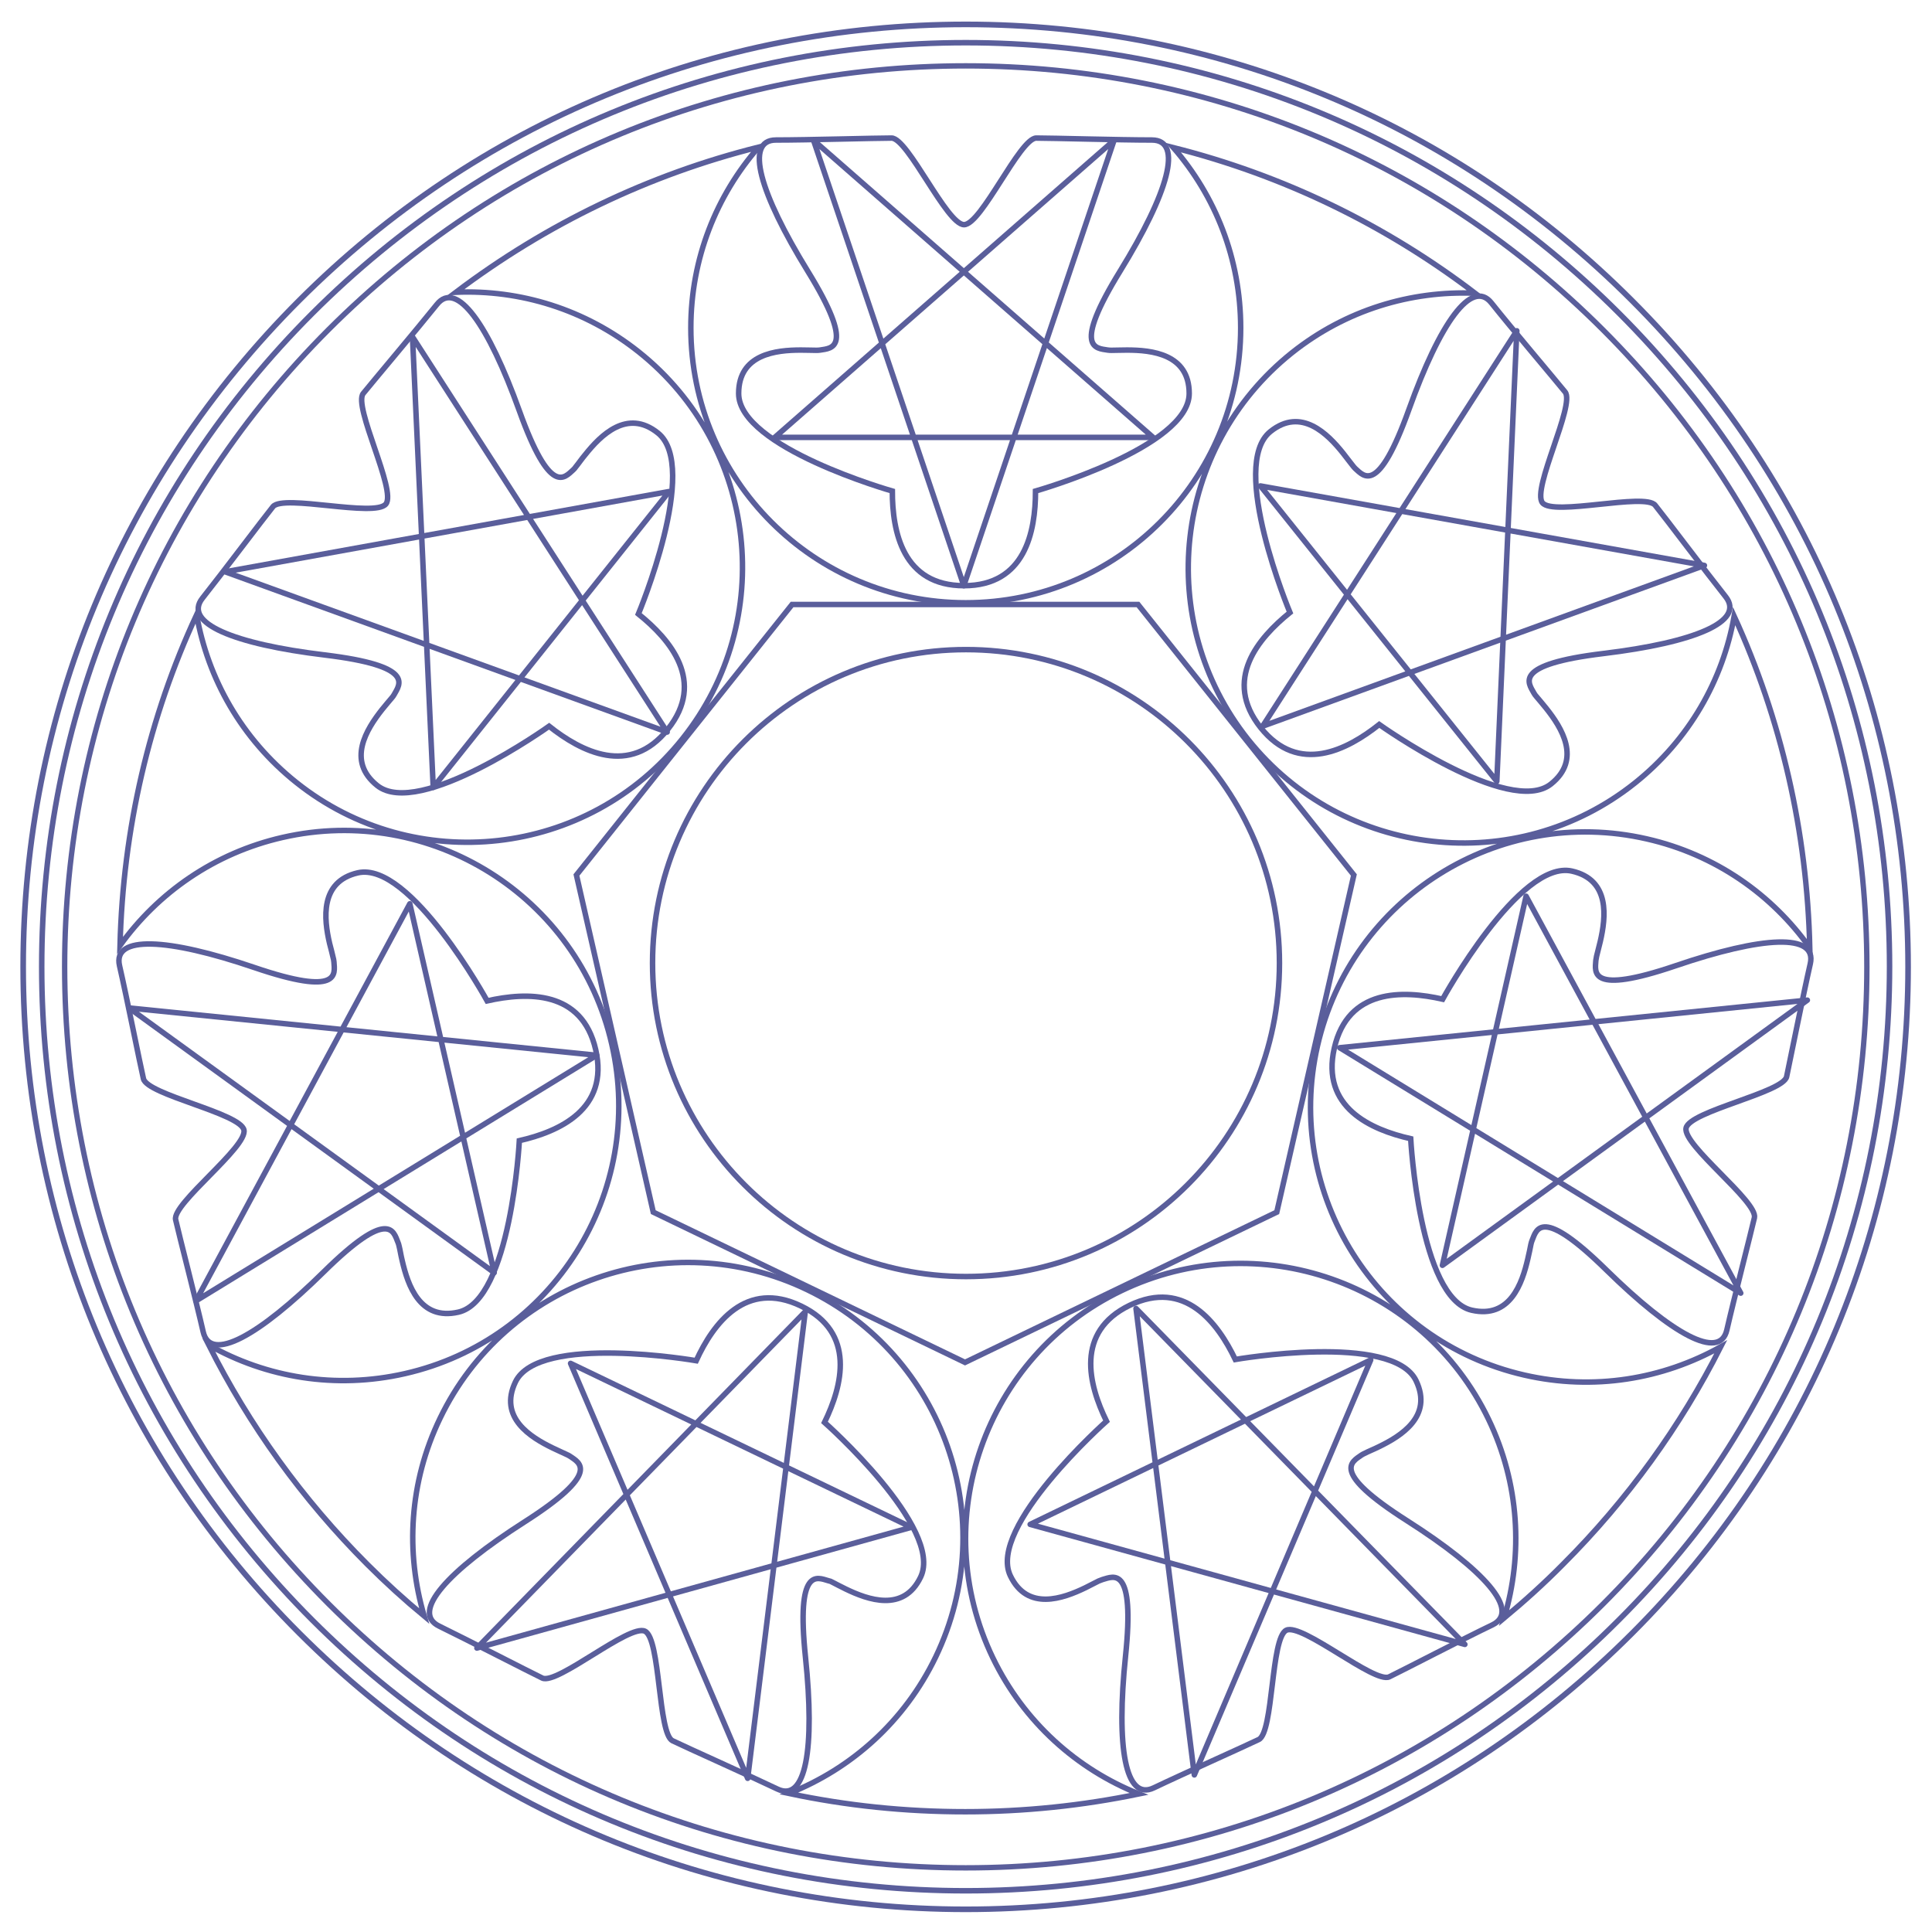
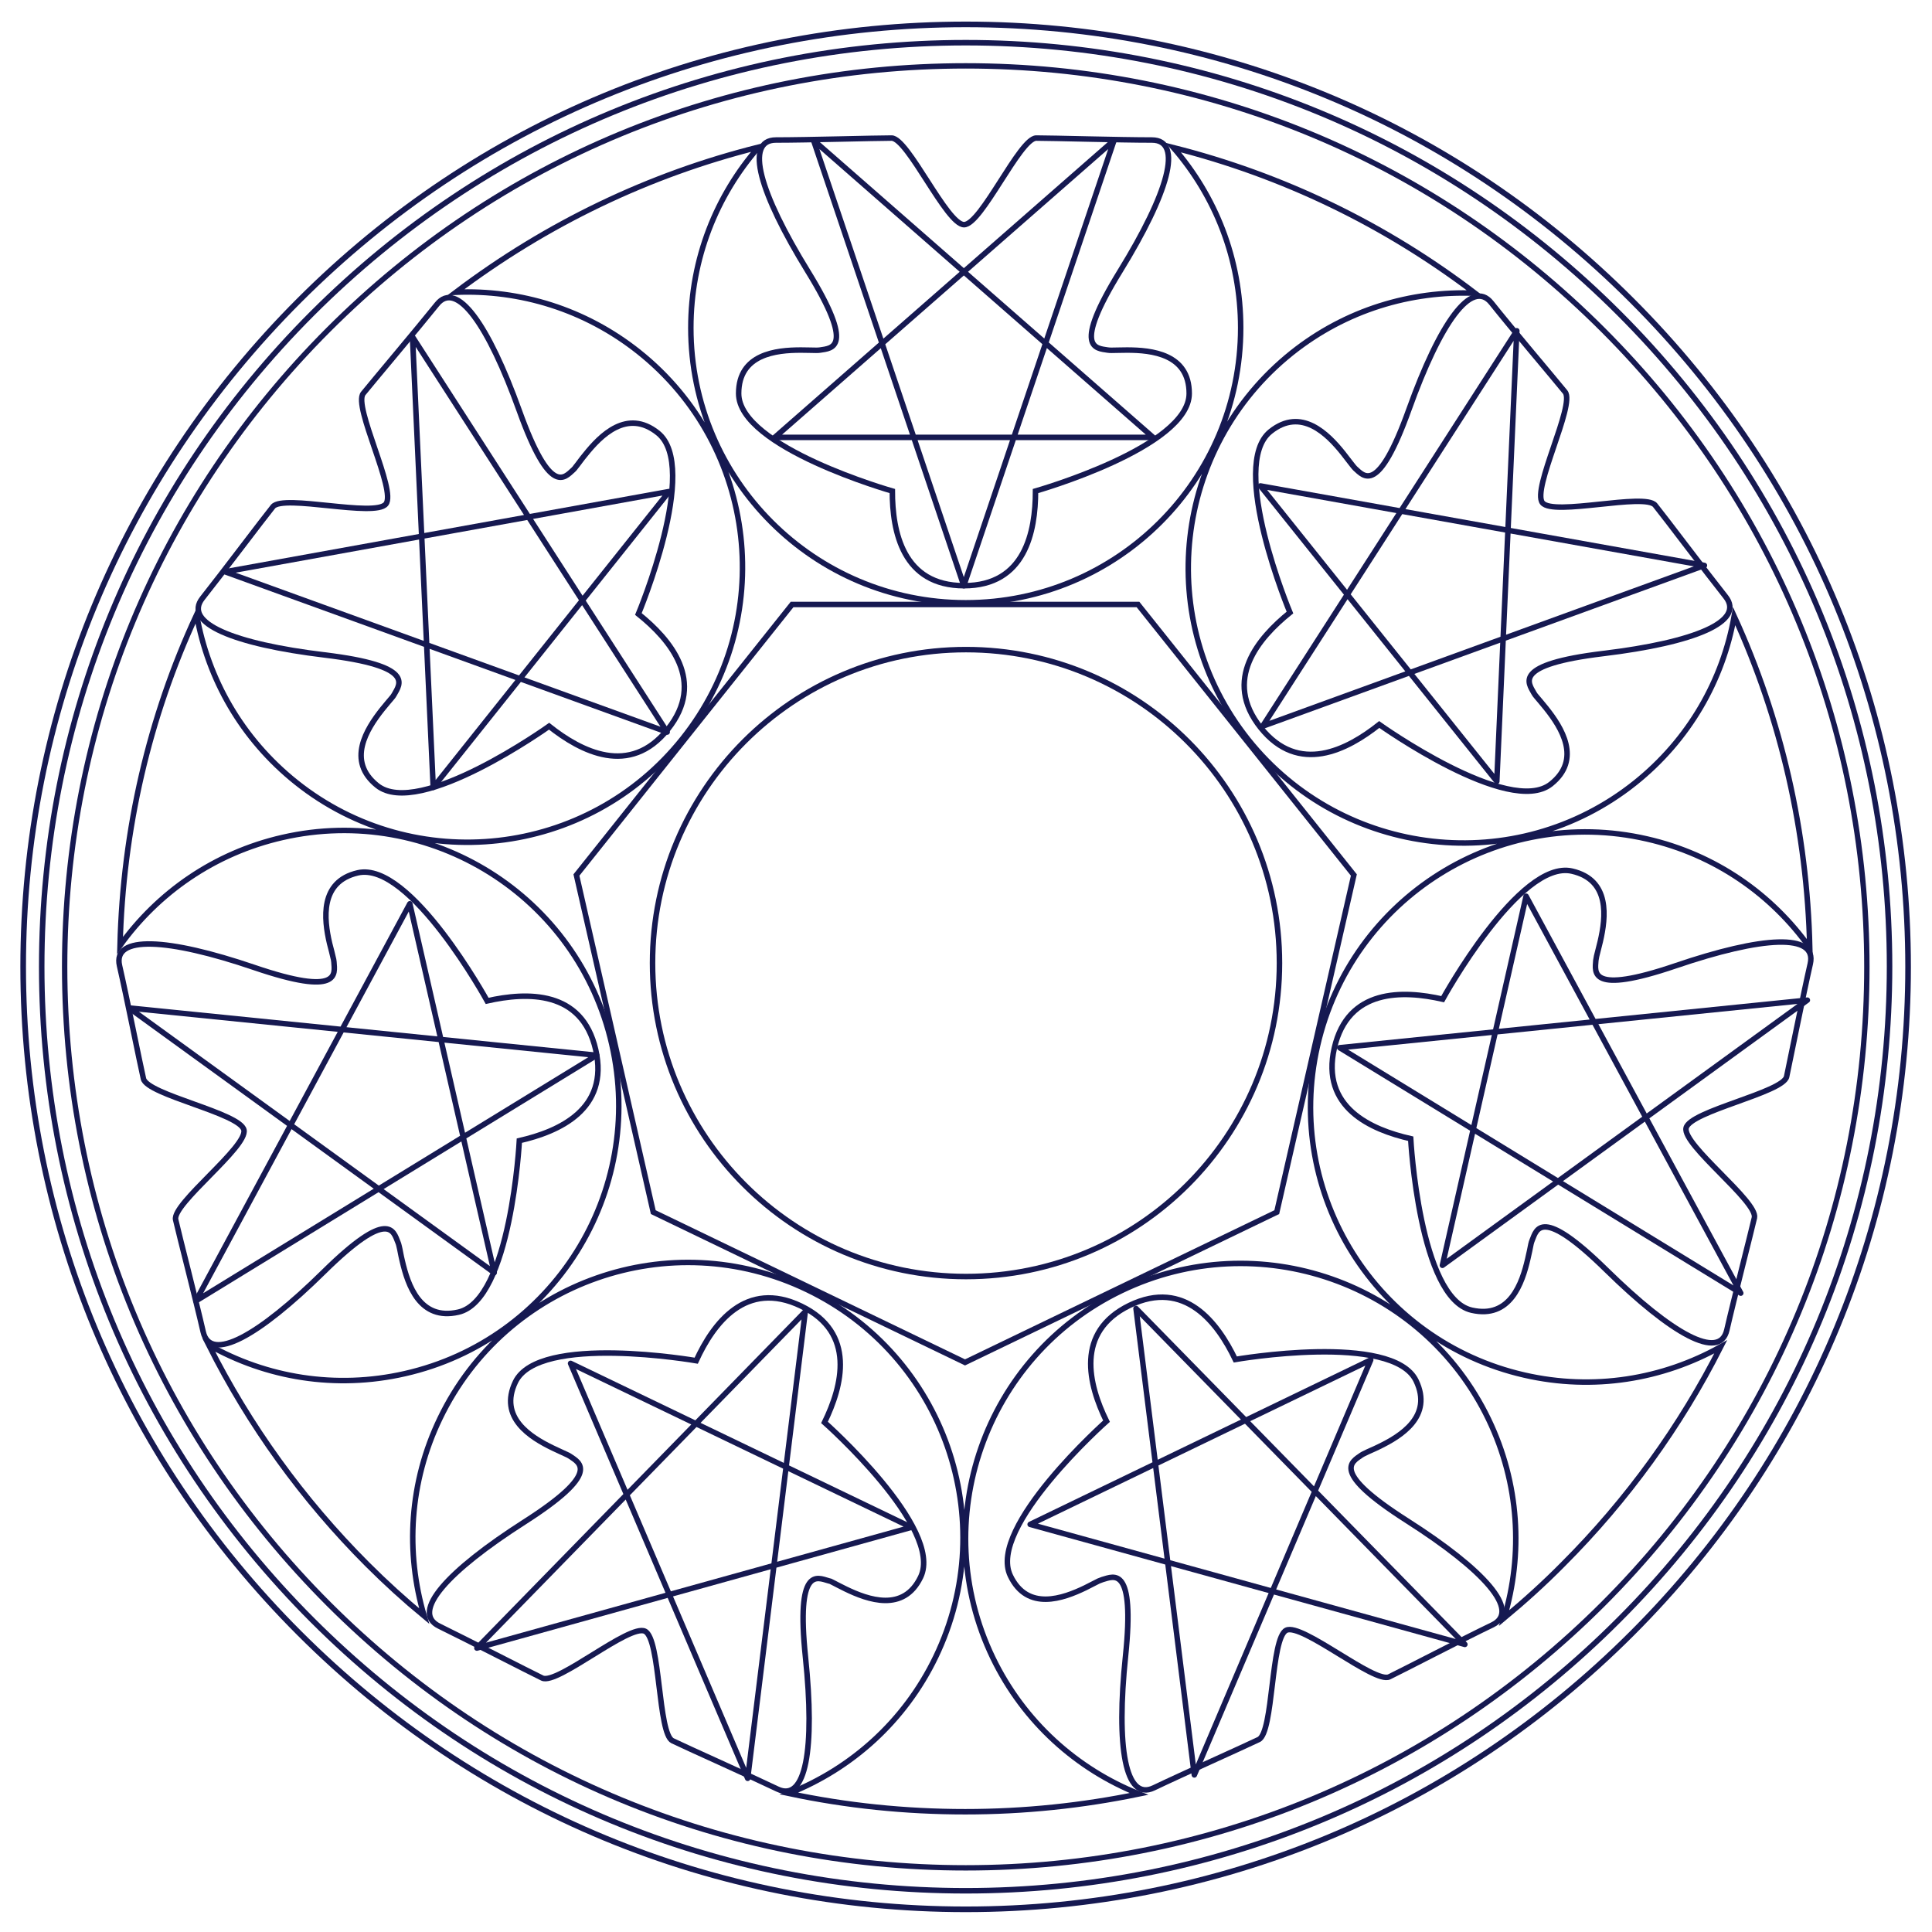
- <svg xmlns="http://www.w3.org/2000/svg" version="1.1" x="0px" y="0px" viewBox="0 0 792 792" style="enable-background:new 0 0 792 792;" xml:space="preserve">
+ <svg xmlns="http://www.w3.org/2000/svg" version="1.1" id="Layer_1" x="0px" y="0px" viewBox="0 0 792 792" style="enable-background:new 0 0 792 792;" xml:space="preserve">
  <style type="text/css">
- 	.st0{fill:none;stroke:#5A5E9B;stroke-width:2.257;stroke-miterlimit:10;}
- 	.st1{fill:none;stroke:#5A5E9B;stroke-width:2.201;stroke-miterlimit:10;}
- 	.st2{fill:none;stroke:#5A5E9B;stroke-width:2.242;stroke-miterlimit:10;}
- 	.st3{fill:none;stroke:#5A5E9B;stroke-width:2.254;stroke-miterlimit:10;}
- 	.st4{fill:none;stroke:#5A5E9B;stroke-width:2.303;stroke-miterlimit:10;}
- 	.st5{fill:none;stroke:#5A5E9B;stroke-width:2.254;stroke-linejoin:round;stroke-miterlimit:10;}
+ 	.st0{fill:none;stroke:#161951;stroke-width:2.257;stroke-miterlimit:10;}
+ 	.st1{fill:none;stroke:#161951;stroke-width:2.201;stroke-miterlimit:10;}
+ 	.st2{fill:none;stroke:#161951;stroke-width:2.242;stroke-miterlimit:10;}
+ 	.st3{fill:none;stroke:#161951;stroke-width:2.254;stroke-miterlimit:10;}
+ 	.st4{fill:none;stroke:#161951;stroke-width:2.303;stroke-miterlimit:10;}
+ 	.st5{fill:none;stroke:#161951;stroke-width:2.254;stroke-linejoin:round;stroke-miterlimit:10;}
</style>
-   <g id="Layer_1">
-     <path class="st0" d="M395.9,775.1c-101.2,0-196.3-39.4-267.8-110.9S17.1,497.5,17.1,396.3C17.1,295.2,56.5,200,128,128.5   S294.7,17.5,395.9,17.5c101.2,0,196.3,39.4,267.8,110.9c71.5,71.5,110.9,166.7,110.9,267.8c0,101.2-39.4,196.3-110.9,267.8   C592.2,735.7,497,775.1,395.9,775.1z" />
-     <path class="st1" d="M395.9,765.7c-98.7,0-191.4-38.4-261.2-108.2S26.5,495,26.5,396.3c0-98.7,38.4-191.4,108.2-261.2   S297.2,27,395.9,27c98.7,0,191.4,38.4,261.2,108.2c69.8,69.8,108.2,162.5,108.2,261.2c0,98.7-38.4,191.4-108.2,261.2   C587.3,727.3,494.5,765.7,395.9,765.7z" />
-     <path class="st2" d="M624.9,563.7c-60.7-13.9-98.7-74.3-84.8-135c13.9-60.7,74.3-98.7,135-84.8c28.1,6.4,51.3,22.8,66.8,44.6   c-1.1-47.6-11.7-93.7-31-135.9c-4.6,26.1-18.4,50.6-40.7,68.4c-48.7,38.8-119.6,30.8-158.5-17.8c-38.8-48.7-30.8-119.6,17.8-158.5   c22.2-17.7,48.9-25.6,75.2-24.5C567.7,92,525.8,71.8,481,60.5c17.2,19.8,27.6,45.6,27.6,73.9c0,62.3-50.5,112.7-112.7,112.7   s-112.7-50.5-112.7-112.7c0-28.4,10.5-54.3,27.8-74.1c-44.8,11.2-86.9,31.4-124.1,59.5c26.2-1.1,52.9,6.9,75,24.5   c48.7,38.8,56.7,109.8,17.9,158.5s-109.8,56.7-158.4,17.9c-22.4-17.9-36.2-42.5-40.8-68.7C61.1,294,50.4,340,49.2,387.6   c15.5-21.6,38.6-37.9,66.6-44.3c60.7-13.9,121.2,24.1,135,84.8c13.9,60.7-24.1,121.2-84.8,135c-28.5,6.5-56.9,1.6-80.4-11.7   c16.5,32.8,38.3,63.2,65,89.9c7.5,7.5,15.2,14.5,23.3,21.2c-7.7-26-6.2-54.8,6.5-81.1c27-56.1,94.4-79.7,150.5-52.7   c56.1,27,79.7,94.4,52.7,150.5c-12.8,26.6-34.7,45.9-60.2,56c23.5,5,47.7,7.5,72.3,7.5c24.2,0,48-2.5,71.2-7.3   c-25.3-10.1-47.1-29.3-59.9-55.8c-27-56.1-3.4-123.5,52.7-150.5c56.1-27,123.5-3.4,150.5,52.7c12.7,26.4,14.2,55.4,6.4,81.5   c8.3-6.9,16.4-14.2,24.1-22c26.5-26.5,48.2-56.6,64.7-89.2C681.6,565.4,653.3,570.2,624.9,563.7z" />
+   <g id="Layer_1_1_">
+     <path class="st0" d="M395.9,775.1c-101.2,0-196.3-39.4-267.8-110.9s-111-166.7-111-267.9C17.1,295.2,56.5,200,128,128.5   s166.7-111,267.9-111s196.3,39.4,267.8,110.9s110.9,166.7,110.9,267.8c0,101.2-39.4,196.3-110.9,267.8   C592.2,735.7,497,775.1,395.9,775.1z" />
+     <path class="st1" d="M395.9,765.7c-98.7,0-191.4-38.4-261.2-108.2S26.5,495,26.5,396.3s38.4-191.4,108.2-261.2S297.2,27,395.9,27   s191.4,38.4,261.2,108.2s108.2,162.5,108.2,261.2s-38.4,191.4-108.2,261.2C587.3,727.3,494.5,765.7,395.9,765.7z" />
+     <path class="st2" d="M624.9,563.7c-60.7-13.9-98.7-74.3-84.8-135s74.3-98.7,135-84.8c28.1,6.4,51.3,22.8,66.8,44.6   c-1.1-47.6-11.7-93.7-31-135.9c-4.6,26.1-18.4,50.6-40.7,68.4c-48.7,38.8-119.6,30.8-158.5-17.8c-38.8-48.7-30.8-119.6,17.8-158.5   c22.2-17.7,48.9-25.6,75.2-24.5C567.7,92,525.8,71.8,481,60.5c17.2,19.8,27.6,45.6,27.6,73.9c0,62.3-50.5,112.7-112.7,112.7   s-112.7-50.5-112.7-112.7c0-28.4,10.5-54.3,27.8-74.1c-44.8,11.2-86.9,31.4-124.1,59.5c26.2-1.1,52.9,6.9,75,24.5   c48.7,38.8,56.7,109.8,17.9,158.5S170,359.5,121.4,320.7C99,302.8,85.2,278.2,80.6,252c-19.5,42-30.2,88-31.4,135.6   c15.5-21.6,38.6-37.9,66.6-44.3c60.7-13.9,121.2,24.1,135,84.8c13.9,60.7-24.1,121.2-84.8,135c-28.5,6.5-56.9,1.6-80.4-11.7   c16.5,32.8,38.3,63.2,65,89.9c7.5,7.5,15.2,14.5,23.3,21.2c-7.7-26-6.2-54.8,6.5-81.1c27-56.1,94.4-79.7,150.5-52.7   s79.7,94.4,52.7,150.5c-12.8,26.6-34.7,45.9-60.2,56c23.5,5,47.7,7.5,72.3,7.5c24.2,0,48-2.5,71.2-7.3   c-25.3-10.1-47.1-29.3-59.9-55.8c-27-56.1-3.4-123.5,52.7-150.5s123.5-3.4,150.5,52.7c12.7,26.4,14.2,55.4,6.4,81.5   c8.3-6.9,16.4-14.2,24.1-22c26.5-26.5,48.2-56.6,64.7-89.2C681.6,565.4,653.3,570.2,624.9,563.7z" />
    <polygon class="st3" points="324.7,247.8 236.3,358.7 267.8,496.9 395.6,558.5 523.4,496.9 555,358.7 466.5,247.8  " />
    <circle class="st3" cx="396" cy="394.8" r="128.5" />
-     <path class="st4" d="M395.9,782.7c-103.2,0-200.2-40.2-273.2-113.2S9.5,499.5,9.5,396.3c0-103.2,40.2-200.2,113.2-273.2   S292.7,10,395.9,10C499.1,10,596.1,50.2,669,123.2c73,73,113.2,170,113.2,273.2c0,103.2-40.2,200.2-113.2,273.2   C596.1,742.5,499.1,782.7,395.9,782.7z" />
+     <path class="st4" d="M395.9,782.7c-103.2,0-200.2-40.2-273.2-113.2S9.5,499.5,9.5,396.3s40.2-200.2,113.2-273.2S292.7,10,395.9,10   S596.1,50.2,669,123.2c73,73,113.2,170,113.2,273.2S742,596.6,669,669.6C596.1,742.5,499.1,782.7,395.9,782.7z" />
  </g>
-   <g id="Layer_2">
-     <path class="st3" d="M395.2,240.1c-25.1,0-29.4-22.1-29.4-38.8c0,0-63-17.9-63-40c0-16.2,15.4-17.8,25.5-17.8   c2.5,0,4.7,0.1,6.2,0.1c0.6,0,1.1,0,1.7-0.1c4.7-0.8,14.6-0.4-5.1-32.4c-19.7-32-26-53.7-13-53.7s40.6-0.8,47.4-0.8   c6.7,0,22.6,35.5,29.7,35.5c7.1,0,22.9-35.5,29.6-35.5c6.7,0,34.3,0.8,47.4,0.8c13,0,6.7,21.7-13,53.7c-19.7,32-9.9,31.6-5.1,32.4   c0.6,0.1,1.1,0.1,1.7,0.1c1.6,0,3.7-0.1,6.2-0.1c10.1,0,25.5,1.6,25.5,17.8c0,22.1-63,40-63,40C424.5,218,420.2,240.1,395.2,240.1" />
-     <path class="st3" d="M273.8,298.9c-15.6,19.6-35.6,9.2-48.7-1.2c0,0-53.3,38.1-70.5,24.3c-12.6-10.1-4.3-23.1,2-31.1   c1.6-2,3-3.6,4-4.8c0.4-0.4,0.7-0.9,1-1.4c2.3-4.2,8.8-11.7-28.5-16.2c-37.3-4.5-58.2-13.1-50.1-23.3c8.1-10.2,24.7-32.3,28.9-37.5   c4.2-5.2,41.9,4.5,46.3-1.1c4.4-5.5-13.5-40-9.3-45.3c4.2-5.2,22-26.3,30.2-36.5c8.1-10.2,21.1,8.3,33.8,43.6   c12.7,35.3,18.5,27.4,22.1,24.2c0.4-0.4,0.8-0.8,1.1-1.3c1-1.2,2.2-3,3.8-4.9c6.3-7.9,17.2-19,29.8-8.9c17.3,13.8-8,74.2-8,74.2   C274.8,262.2,289.4,279.4,273.8,298.9" />
-     <path class="st3" d="M244.2,430.3c5.6,24.4-15,33.6-31.3,37.3c0,0-3.4,65.4-25,70.3c-15.8,3.6-20.7-11.1-23-21   c-0.6-2.4-0.9-4.6-1.3-6.1c-0.1-0.6-0.3-1.1-0.5-1.6c-1.8-4.4-3.6-14.2-30.4,12.2C106,547.7,86.2,558.7,83.3,546s-9.8-39.4-11.3-46   c-1.5-6.5,29.6-29.9,28-36.8c-1.6-6.9-39.7-14.4-41.2-21c-1.5-6.5-6.9-33.7-9.8-46.3s19.7-11.4,55.2,0.7c35.5,12.1,33,2.6,32.7-2.2   c-0.1-0.6-0.1-1.1-0.3-1.7c-0.3-1.5-0.9-3.6-1.5-6c-2.3-9.9-4.1-25.3,11.6-28.9c21.5-4.9,53,52.5,53,52.5   C216.1,406.6,238.6,405.9,244.2,430.3" />
-     <path class="st3" d="M328.4,535.4c22.6,10.9,16.9,32.7,9.6,47.7c0,0,49,43.4,39.4,63.4c-7,14.6-21.6,9.3-30.7,4.9   c-2.2-1.1-4.2-2.1-5.5-2.8c-0.5-0.3-1-0.5-1.6-0.6c-4.6-1.3-13.3-6-9.4,31.4c3.9,37.4,0.2,59.6-11.5,54c-11.7-5.6-37-16.9-43-19.8   c-6-2.9-4.9-41.8-11.3-44.9s-36,22.1-42.1,19.2c-6-2.9-30.6-15.6-42.3-21.3s3.4-22.5,35-42.7s22.6-24.2,18.7-26.9   c-0.5-0.3-1-0.6-1.5-0.8c-1.4-0.7-3.4-1.5-5.6-2.6c-9.1-4.4-22.3-12.5-15.3-27.1c9.6-19.9,74.1-8.7,74.1-8.7   C292.4,542.5,305.8,524.5,328.4,535.4" />
-     <path class="st3" d="M463.1,535.1c22.6-10.9,36.1,7.2,43.3,22.2c0,0,64.5-11.2,74.1,8.7c7,14.6-6.2,22.7-15.3,27.1   c-2.2,1.1-4.3,1.9-5.6,2.6c-0.5,0.2-1,0.5-1.5,0.8c-3.9,2.8-13,6.7,18.7,26.9s46.7,37,35,42.7c-11.7,5.6-36.3,18.4-42.3,21.3   s-35.8-22.2-42.2-19.1c-6.4,3.1-5.2,41.9-11.3,44.8c-6,2.9-31.3,14.2-43,19.8s-15.5-16.6-11.6-54c3.9-37.4-4.8-32.7-9.4-31.4   c-0.5,0.2-1.1,0.4-1.6,0.6c-1.4,0.7-3.3,1.7-5.5,2.8c-9.1,4.4-23.7,9.7-30.7-4.9c-9.6-19.9,39.4-63.4,39.4-63.4   C446.3,567.7,440.6,546,463.1,535.1" />
+   <g id="Layer_2_1_">
+     <path class="st3" d="M395.2,240.1c-25.1,0-29.4-22.1-29.4-38.8c0,0-63-17.9-63-40c0-16.2,15.4-17.8,25.5-17.8   c2.5,0,4.7,0.1,6.2,0.1c0.6,0,1.1,0,1.7-0.1c4.7-0.8,14.6-0.4-5.1-32.4s-26-53.7-13-53.7s40.6-0.8,47.4-0.8   c6.7,0,22.6,35.5,29.7,35.5s22.9-35.5,29.6-35.5s34.3,0.8,47.4,0.8c13,0,6.7,21.7-13,53.7s-9.9,31.6-5.1,32.4   c0.6,0.1,1.1,0.1,1.7,0.1c1.6,0,3.7-0.1,6.2-0.1c10.1,0,25.5,1.6,25.5,17.8c0,22.1-63,40-63,40C424.5,218,420.2,240.1,395.2,240.1" />
+     <path class="st3" d="M273.8,298.9c-15.6,19.6-35.6,9.2-48.7-1.2c0,0-53.3,38.1-70.5,24.3c-12.6-10.1-4.3-23.1,2-31.1   c1.6-2,3-3.6,4-4.8c0.4-0.4,0.7-0.9,1-1.4c2.3-4.2,8.8-11.7-28.5-16.2S74.9,255.4,83,245.2s24.7-32.3,28.9-37.5s41.9,4.5,46.3-1.1   c4.4-5.5-13.5-40-9.3-45.3c4.2-5.2,22-26.3,30.2-36.5c8.1-10.2,21.1,8.3,33.8,43.6s18.5,27.4,22.1,24.2c0.4-0.4,0.8-0.8,1.1-1.3   c1-1.2,2.2-3,3.8-4.9c6.3-7.9,17.2-19,29.8-8.9c17.3,13.8-8,74.2-8,74.2C274.8,262.2,289.4,279.4,273.8,298.9" />
+     <path class="st3" d="M244.2,430.3c5.6,24.4-15,33.6-31.3,37.3c0,0-3.4,65.4-25,70.3c-15.8,3.6-20.7-11.1-23-21   c-0.6-2.4-0.9-4.6-1.3-6.1c-0.1-0.6-0.3-1.1-0.5-1.6c-1.8-4.4-3.6-14.2-30.4,12.2C106,547.7,86.2,558.7,83.3,546s-9.8-39.4-11.3-46   c-1.5-6.5,29.6-29.9,28-36.8s-39.7-14.4-41.2-21c-1.5-6.5-6.9-33.7-9.8-46.3s19.7-11.4,55.2,0.7s33,2.6,32.7-2.2   c-0.1-0.6-0.1-1.1-0.3-1.7c-0.3-1.5-0.9-3.6-1.5-6c-2.3-9.9-4.1-25.3,11.6-28.9c21.5-4.9,53,52.5,53,52.5   C216.1,406.6,238.6,405.9,244.2,430.3" />
+     <path class="st3" d="M328.4,535.4c22.6,10.9,16.9,32.7,9.6,47.7c0,0,49,43.4,39.4,63.4c-7,14.6-21.6,9.3-30.7,4.9   c-2.2-1.1-4.2-2.1-5.5-2.8c-0.5-0.3-1-0.5-1.6-0.6c-4.6-1.3-13.3-6-9.4,31.4s0.2,59.6-11.5,54s-37-16.9-43-19.8   c-6-2.9-4.9-41.8-11.3-44.9s-36,22.1-42.1,19.2c-6-2.9-30.6-15.6-42.3-21.3s3.4-22.5,35-42.7s22.6-24.2,18.7-26.9   c-0.5-0.3-1-0.6-1.5-0.8c-1.4-0.7-3.4-1.5-5.6-2.6c-9.1-4.4-22.3-12.5-15.3-27.1c9.6-19.9,74.1-8.7,74.1-8.7   C292.4,542.5,305.8,524.5,328.4,535.4" />
+     <path class="st3" d="M463.1,535.1c22.6-10.9,36.1,7.2,43.3,22.2c0,0,64.5-11.2,74.1,8.7c7,14.6-6.2,22.7-15.3,27.1   c-2.2,1.1-4.3,1.9-5.6,2.6c-0.5,0.2-1,0.5-1.5,0.8c-3.9,2.8-13,6.7,18.7,26.9s46.7,37,35,42.7c-11.7,5.6-36.3,18.4-42.3,21.3   s-35.8-22.2-42.2-19.1c-6.4,3.1-5.2,41.9-11.3,44.8c-6,2.9-31.3,14.2-43,19.8s-15.5-16.6-11.6-54s-4.8-32.7-9.4-31.4   c-0.5,0.2-1.1,0.4-1.6,0.6c-1.4,0.7-3.3,1.7-5.5,2.8c-9.1,4.4-23.7,9.7-30.7-4.9c-9.6-19.9,39.4-63.4,39.4-63.4   C446.3,567.7,440.6,546,463.1,535.1" />
    <path class="st3" d="M547,429.6c5.6-24.4,28.1-23.7,44.4-20c0,0,31.5-57.4,53-52.5c15.8,3.6,13.9,19,11.6,28.9   c-0.6,2.4-1.1,4.5-1.5,6c-0.1,0.6-0.2,1.1-0.3,1.7c-0.3,4.8-2.9,14.3,32.7,2.2c35.5-12.1,58.1-13.5,55.2-0.8s-8.3,39.8-9.7,46.3   c-1.5,6.5-39.7,14.1-41.2,21c-1.6,6.9,29.5,30.2,28,36.8c-1.5,6.5-8.4,33.3-11.3,46c-2.9,12.7-22.6,1.7-49.4-24.6   c-26.8-26.3-28.6-16.6-30.4-12.2c-0.2,0.5-0.4,1.1-0.5,1.6c-0.3,1.5-0.7,3.6-1.3,6.1c-2.3,9.9-7.2,24.6-23,21   c-21.5-4.9-25-70.3-25-70.3C562,463.1,541.4,454,547,429.6" />
-     <path class="st3" d="M516.8,298.3c-15.6-19.6-1-36.7,12-47.2c0,0-25.3-60.4-8-74.2c12.6-10.1,23.5,1,29.8,8.9   c1.6,2,2.8,3.7,3.8,4.9c0.4,0.5,0.7,0.9,1.1,1.3c3.6,3.2,9.4,11.2,22.1-24.2s25.7-53.8,33.8-43.6s26,31.3,30.2,36.5   c4.2,5.2-13.7,39.8-9.3,45.4s42-4.2,46.2,1c4.2,5.2,20.8,27.3,28.9,37.5s-12.8,18.8-50.1,23.3c-37.3,4.5-30.8,12-28.5,16.2   c0.3,0.5,0.6,1,1,1.4c1,1.2,2.4,2.8,4,4.8c6.3,7.9,14.7,21,2,31.1C618.7,335,565.4,297,565.4,297   C552.3,307.4,532.4,317.8,516.8,298.3" />
+     <path class="st3" d="M516.8,298.3c-15.6-19.6-1-36.7,12-47.2c0,0-25.3-60.4-8-74.2c12.6-10.1,23.5,1,29.8,8.9   c1.6,2,2.8,3.7,3.8,4.9c0.4,0.5,0.7,0.9,1.1,1.3c3.6,3.2,9.4,11.2,22.1-24.2s25.7-53.8,33.8-43.6s26,31.3,30.2,36.5   s-13.7,39.8-9.3,45.4s42-4.2,46.2,1s20.8,27.3,28.9,37.5s-12.8,18.8-50.1,23.3s-30.8,12-28.5,16.2c0.3,0.5,0.6,1,1,1.4   c1,1.2,2.4,2.8,4,4.8c6.3,7.9,14.7,21,2,31.1C618.7,335,565.4,297,565.4,297C552.3,307.4,532.4,317.8,516.8,298.3" />
    <polygon class="st5" points="333.5,57.5 395.1,240.1 456.7,57.5 317.6,179.3 472.7,179.3  " />
    <polygon class="st5" points="92.3,234.4 273.5,300.1 169.1,138.1 177.6,322.8 274.3,201.5  " />
    <polygon class="st5" points="80.3,533.3 244.6,432.6 52.9,413.2 202.6,521.7 168,370.5  " />
    <polygon class="st5" points="306.5,729 330.1,537.7 195.5,675.6 373.6,626.1 233.9,558.9  " />
    <polygon class="st5" points="600.5,674.1 465.7,536.4 489.6,727.6 561.9,557.5 422.3,624.9  " />
    <polygon class="st5" points="740.9,410 549.2,429.5 713.6,530.1 625.6,367.4 591.3,518.7  " />
    <polygon class="st5" points="621.8,135.6 517.6,297.7 698.7,231.8 516.7,199.2 613.6,320.3  " />
  </g>
</svg>
